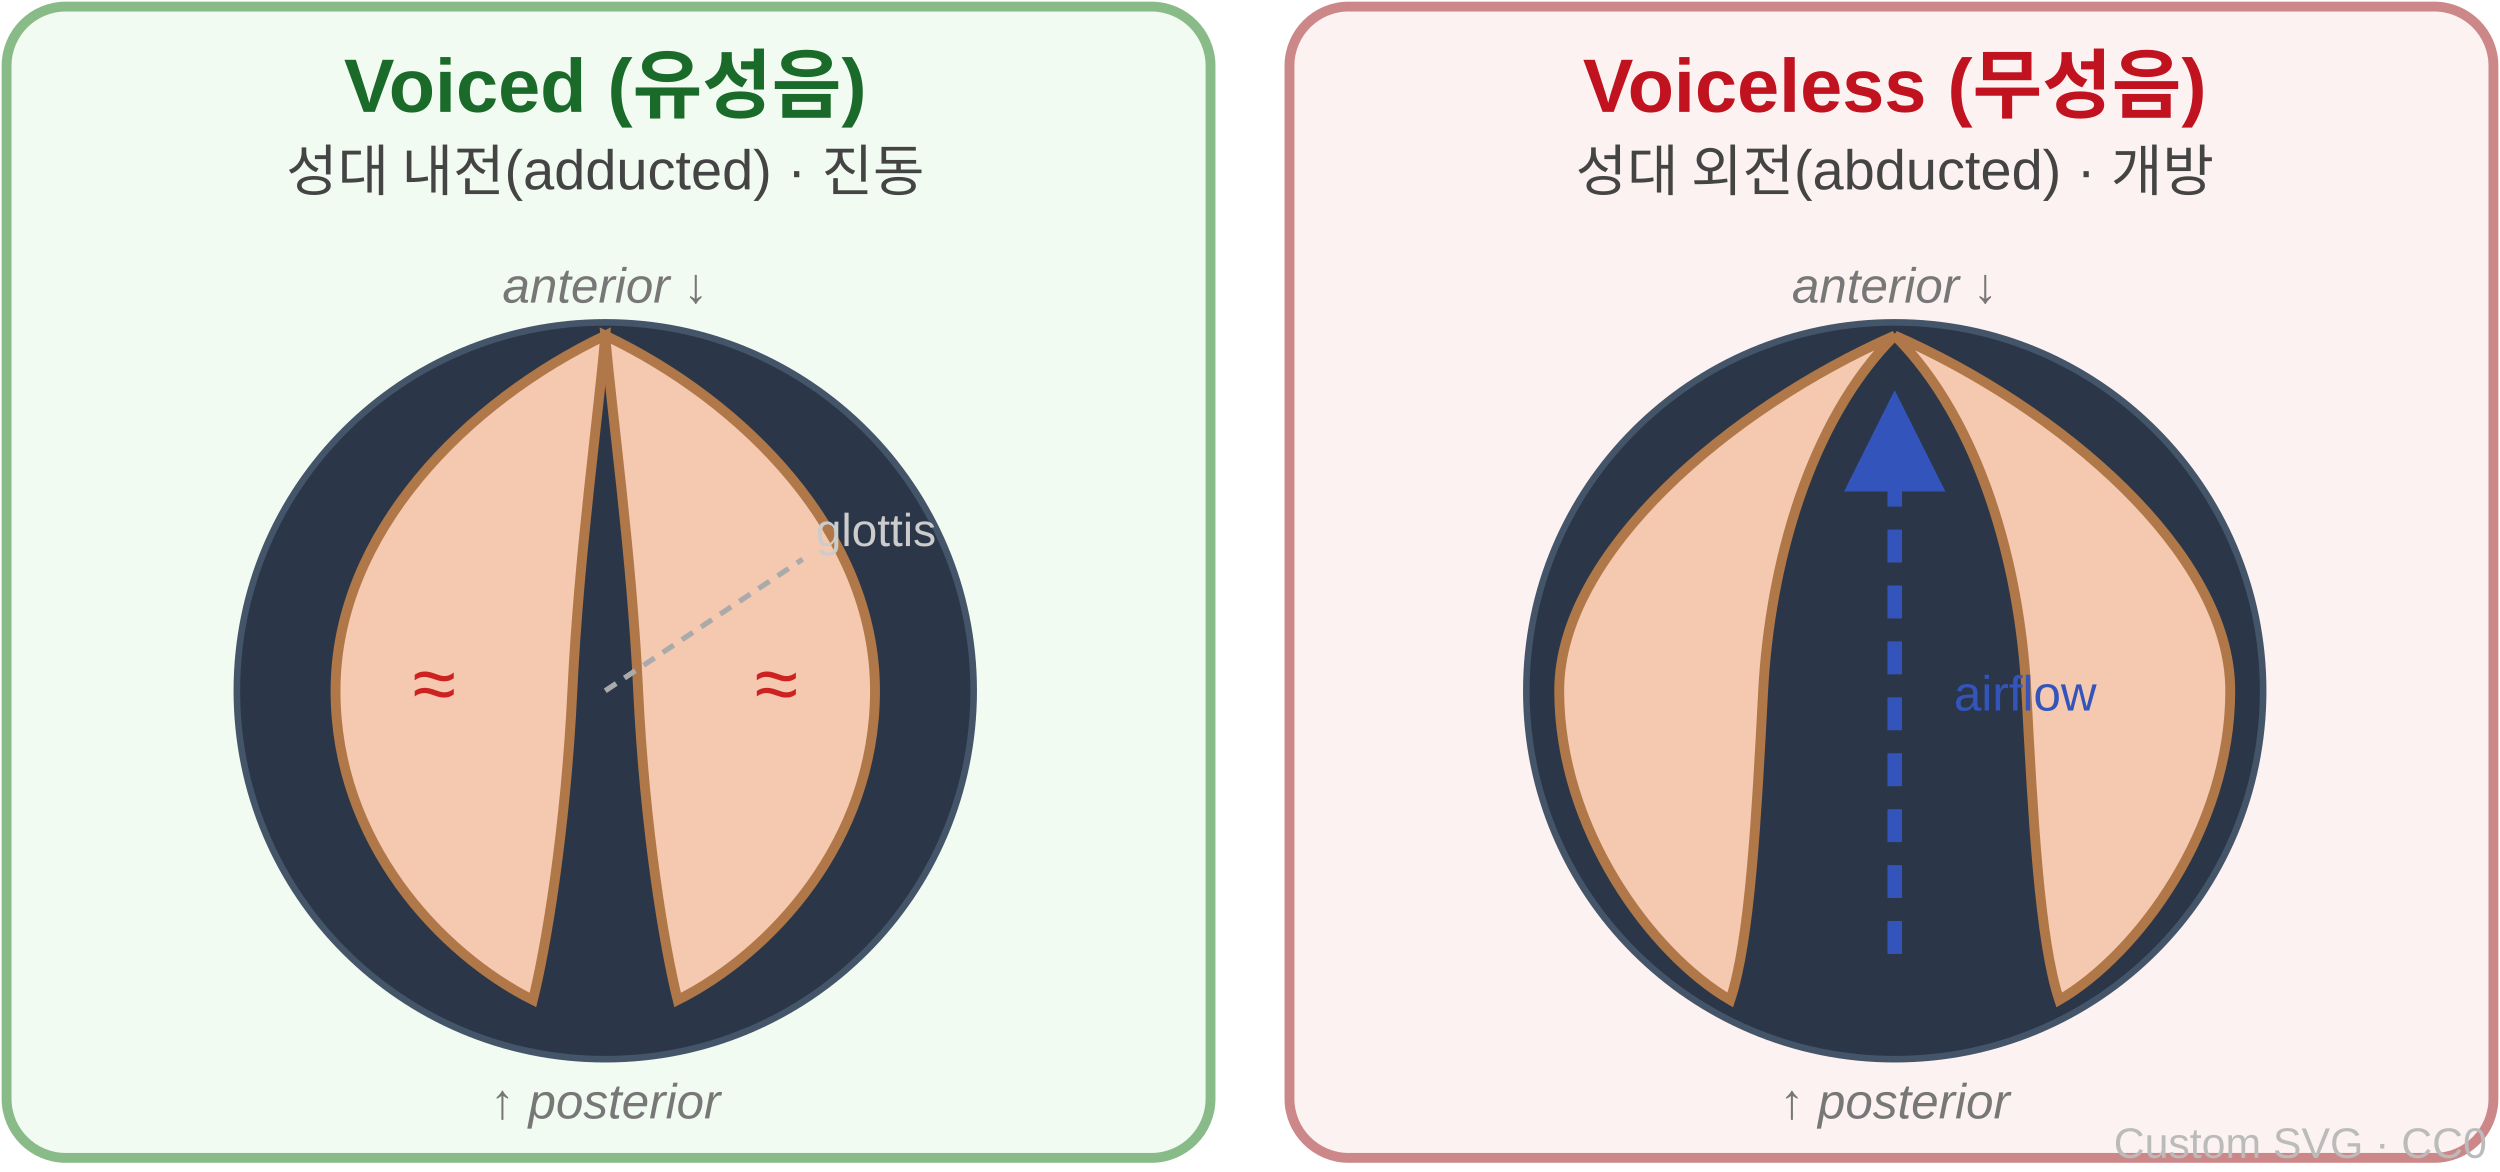
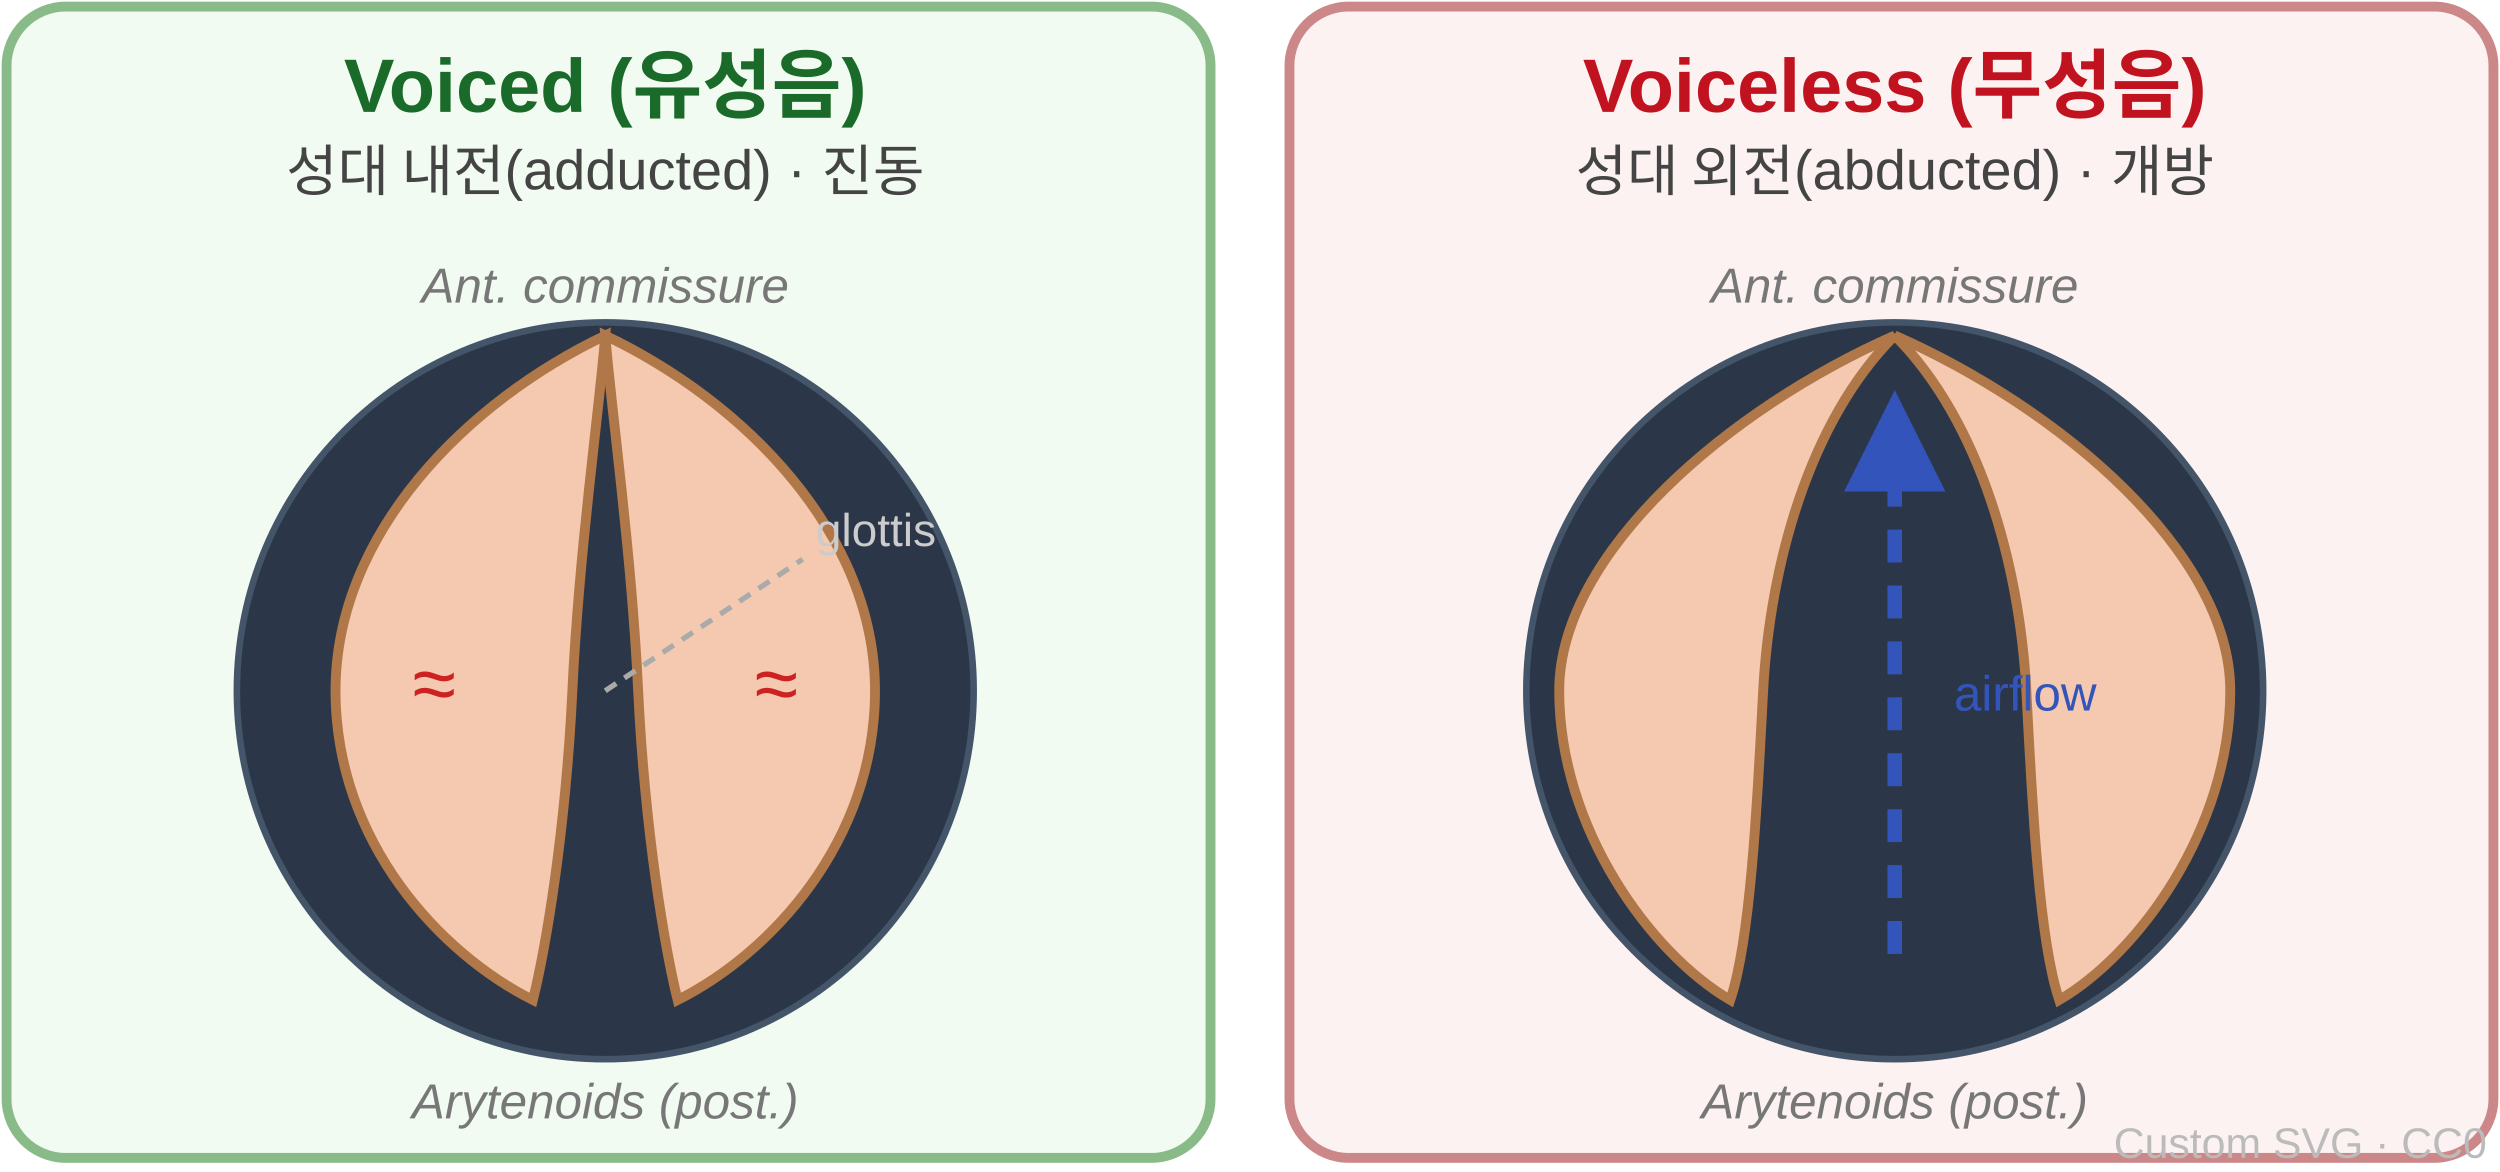
<svg xmlns="http://www.w3.org/2000/svg" width="380" height="178" viewBox="0 0 380 178">
  <defs>
    <marker id="arr" markerWidth="7" markerHeight="7" refX="3.5" refY="3.5" orient="auto">
      <polygon points="0 0, 7 3.5, 0 7" fill="#3355bb" />
    </marker>
    <style>
      text { font-family: Arial, sans-serif; }
      .ptitle-v  { font-size:11.5px; font-weight:bold; fill:#1a6b2a; text-anchor:middle; }
      .ptitle-vl { font-size:11.5px; font-weight:bold; fill:#c1121f; text-anchor:middle; }
      .psub      { font-size:8.5px;  fill:#444;        text-anchor:middle; }
      .plbl      { font-size:7.5px;  fill:#777;        text-anchor:middle; font-style:italic; }
      .glbl      { font-size:7px;    fill:#ccc;        text-anchor:start; }
      .attrib    { font-size:6.5px;  fill:#bbb;        text-anchor:end; }
    </style>
  </defs>
  <rect x="1" y="1" width="183" height="175" rx="9" fill="#f2fbf2" stroke="#88bb88" stroke-width="1.5" />
  <text x="92" y="17" class="ptitle-v">Voiced (유성음)</text>
  <text x="92" y="29" class="psub">성대 내전(adducted) · 진동</text>
  <circle cx="92" cy="105" r="56" fill="#2b3748" stroke="#44556a" stroke-width="1" />
-   <text x="92" y="46" class="plbl">anterior ↓</text>
-   <text x="92" y="170" class="plbl">↑ posterior</text>
+   <text x="92" y="46" class="plbl">Ant. commissure</text>
+   <text x="92" y="170" class="plbl">Arytenoids (post.)</text>
  <path d="M 92,51            C 71,61 51,81 51,105            C 51,128 67,145 81,152            C 83,144 86,126 87,105            C 88,84  91,63  92,51 Z" fill="#f5c8b0" stroke="#b07848" stroke-width="1.5" />
  <path d="M 92,51            C 113,61 133,81 133,105            C 133,128 117,145 103,152            C 101,144 98,126  97,105            C 96,84  93,63   92,51 Z" fill="#f5c8b0" stroke="#b07848" stroke-width="1.5" />
  <text x="66" y="108" font-size="12" fill="#cc2222" text-anchor="middle" font-family="Arial">≈</text>
  <text x="118" y="108" font-size="12" fill="#cc2222" text-anchor="middle" font-family="Arial">≈</text>
  <line x1="92" y1="105" x2="122" y2="85" stroke="#aaa" stroke-width="0.8" stroke-dasharray="2,1.5" />
  <text x="124" y="83" class="glbl">glottis</text>
  <rect x="196" y="1" width="183" height="175" rx="9" fill="#fdf2f2" stroke="#cc8888" stroke-width="1.5" />
  <text x="288" y="17" class="ptitle-vl">Voiceless (무성음)</text>
  <text x="288" y="29" class="psub">성대 외전(abducted) · 개방</text>
  <circle cx="288" cy="105" r="56" fill="#2b3748" stroke="#44556a" stroke-width="1" />
-   <text x="288" y="46" class="plbl">anterior ↓</text>
-   <text x="288" y="170" class="plbl">↑ posterior</text>
+   <text x="288" y="46" class="plbl">Ant. commissure</text>
+   <text x="288" y="170" class="plbl">Arytenoids (post.)</text>
  <path d="M 288,51            C 263,62 237,84 237,105            C 237,126 251,145 263,152            C 266,143 267,124 268,105            C 269,86  275,64  288,51 Z" fill="#f5c8b0" stroke="#b07848" stroke-width="1.5" />
  <path d="M 288,51            C 313,62 339,84 339,105            C 339,126 325,145 313,152            C 310,143 309,124 308,105            C 307,86  301,64  288,51 Z" fill="#f5c8b0" stroke="#b07848" stroke-width="1.5" />
  <line x1="288" y1="145" x2="288" y2="67" stroke="#3355bb" stroke-width="2.2" stroke-dasharray="5,3.5" marker-end="url(#arr)" />
  <text x="297" y="108" font-size="7.5" fill="#3355bb" font-family="Arial" text-anchor="start">airflow</text>
  <text x="378" y="176" class="attrib">Custom SVG · CC0</text>
</svg>
